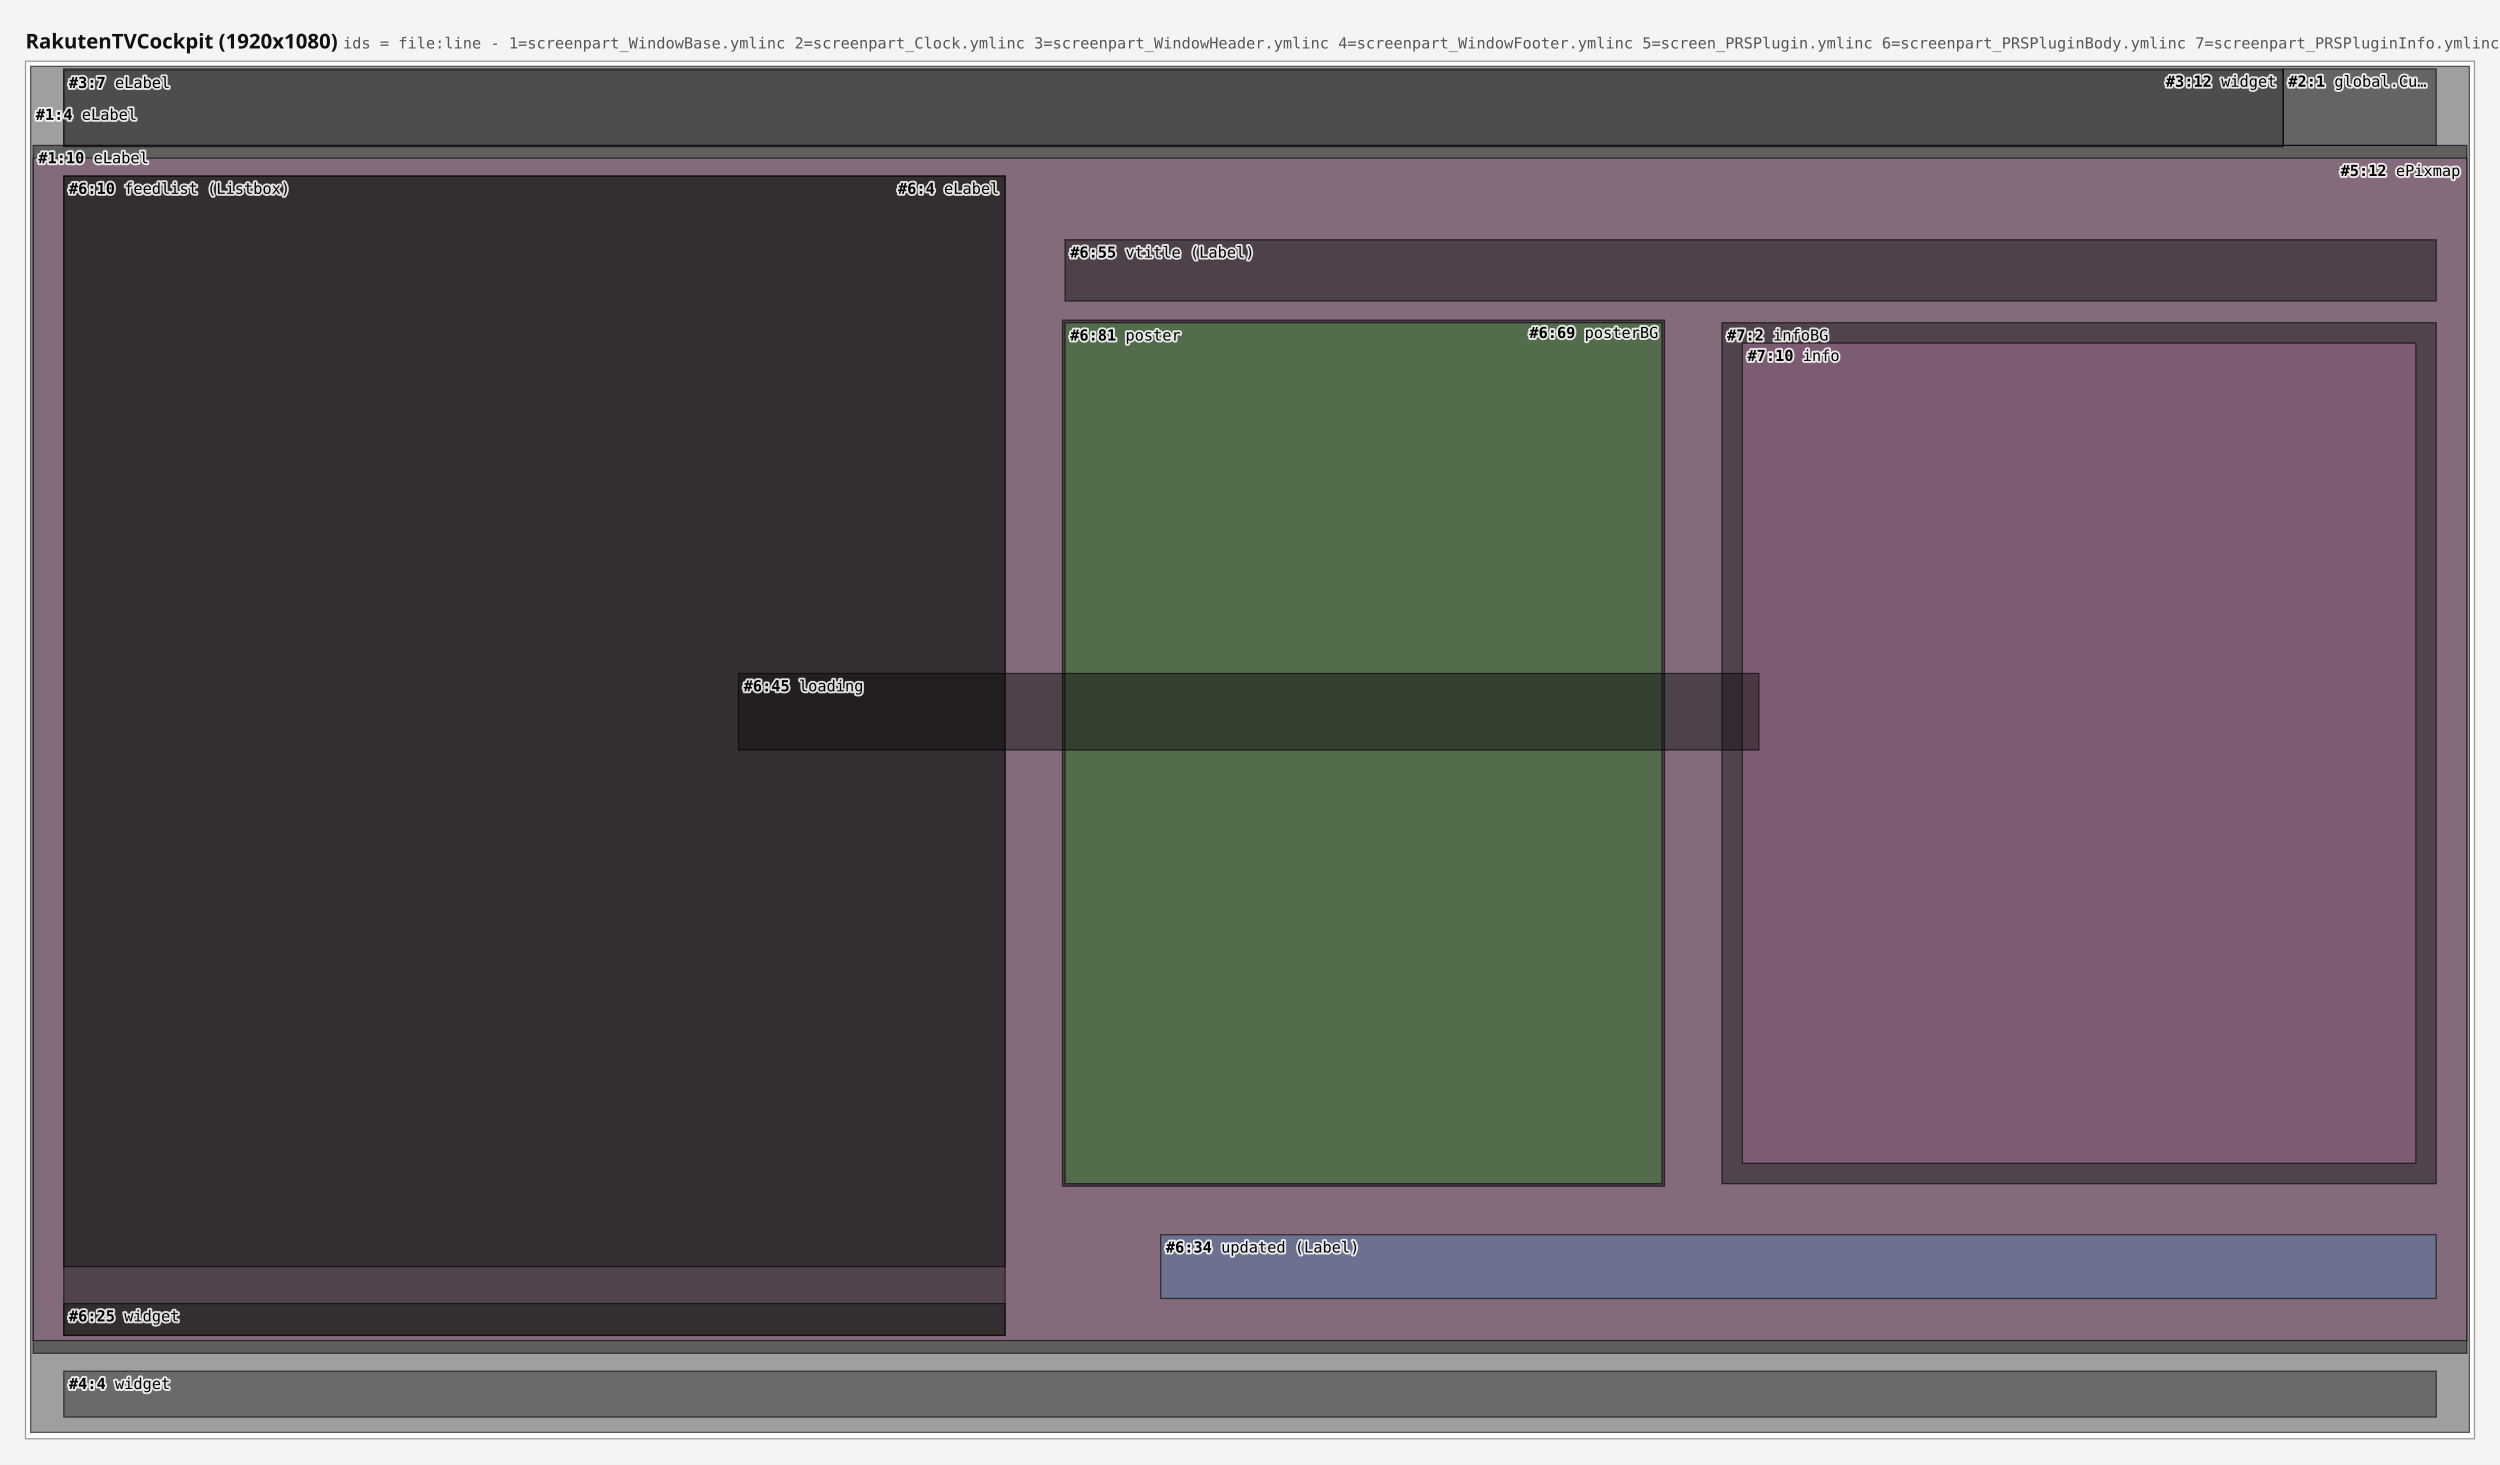
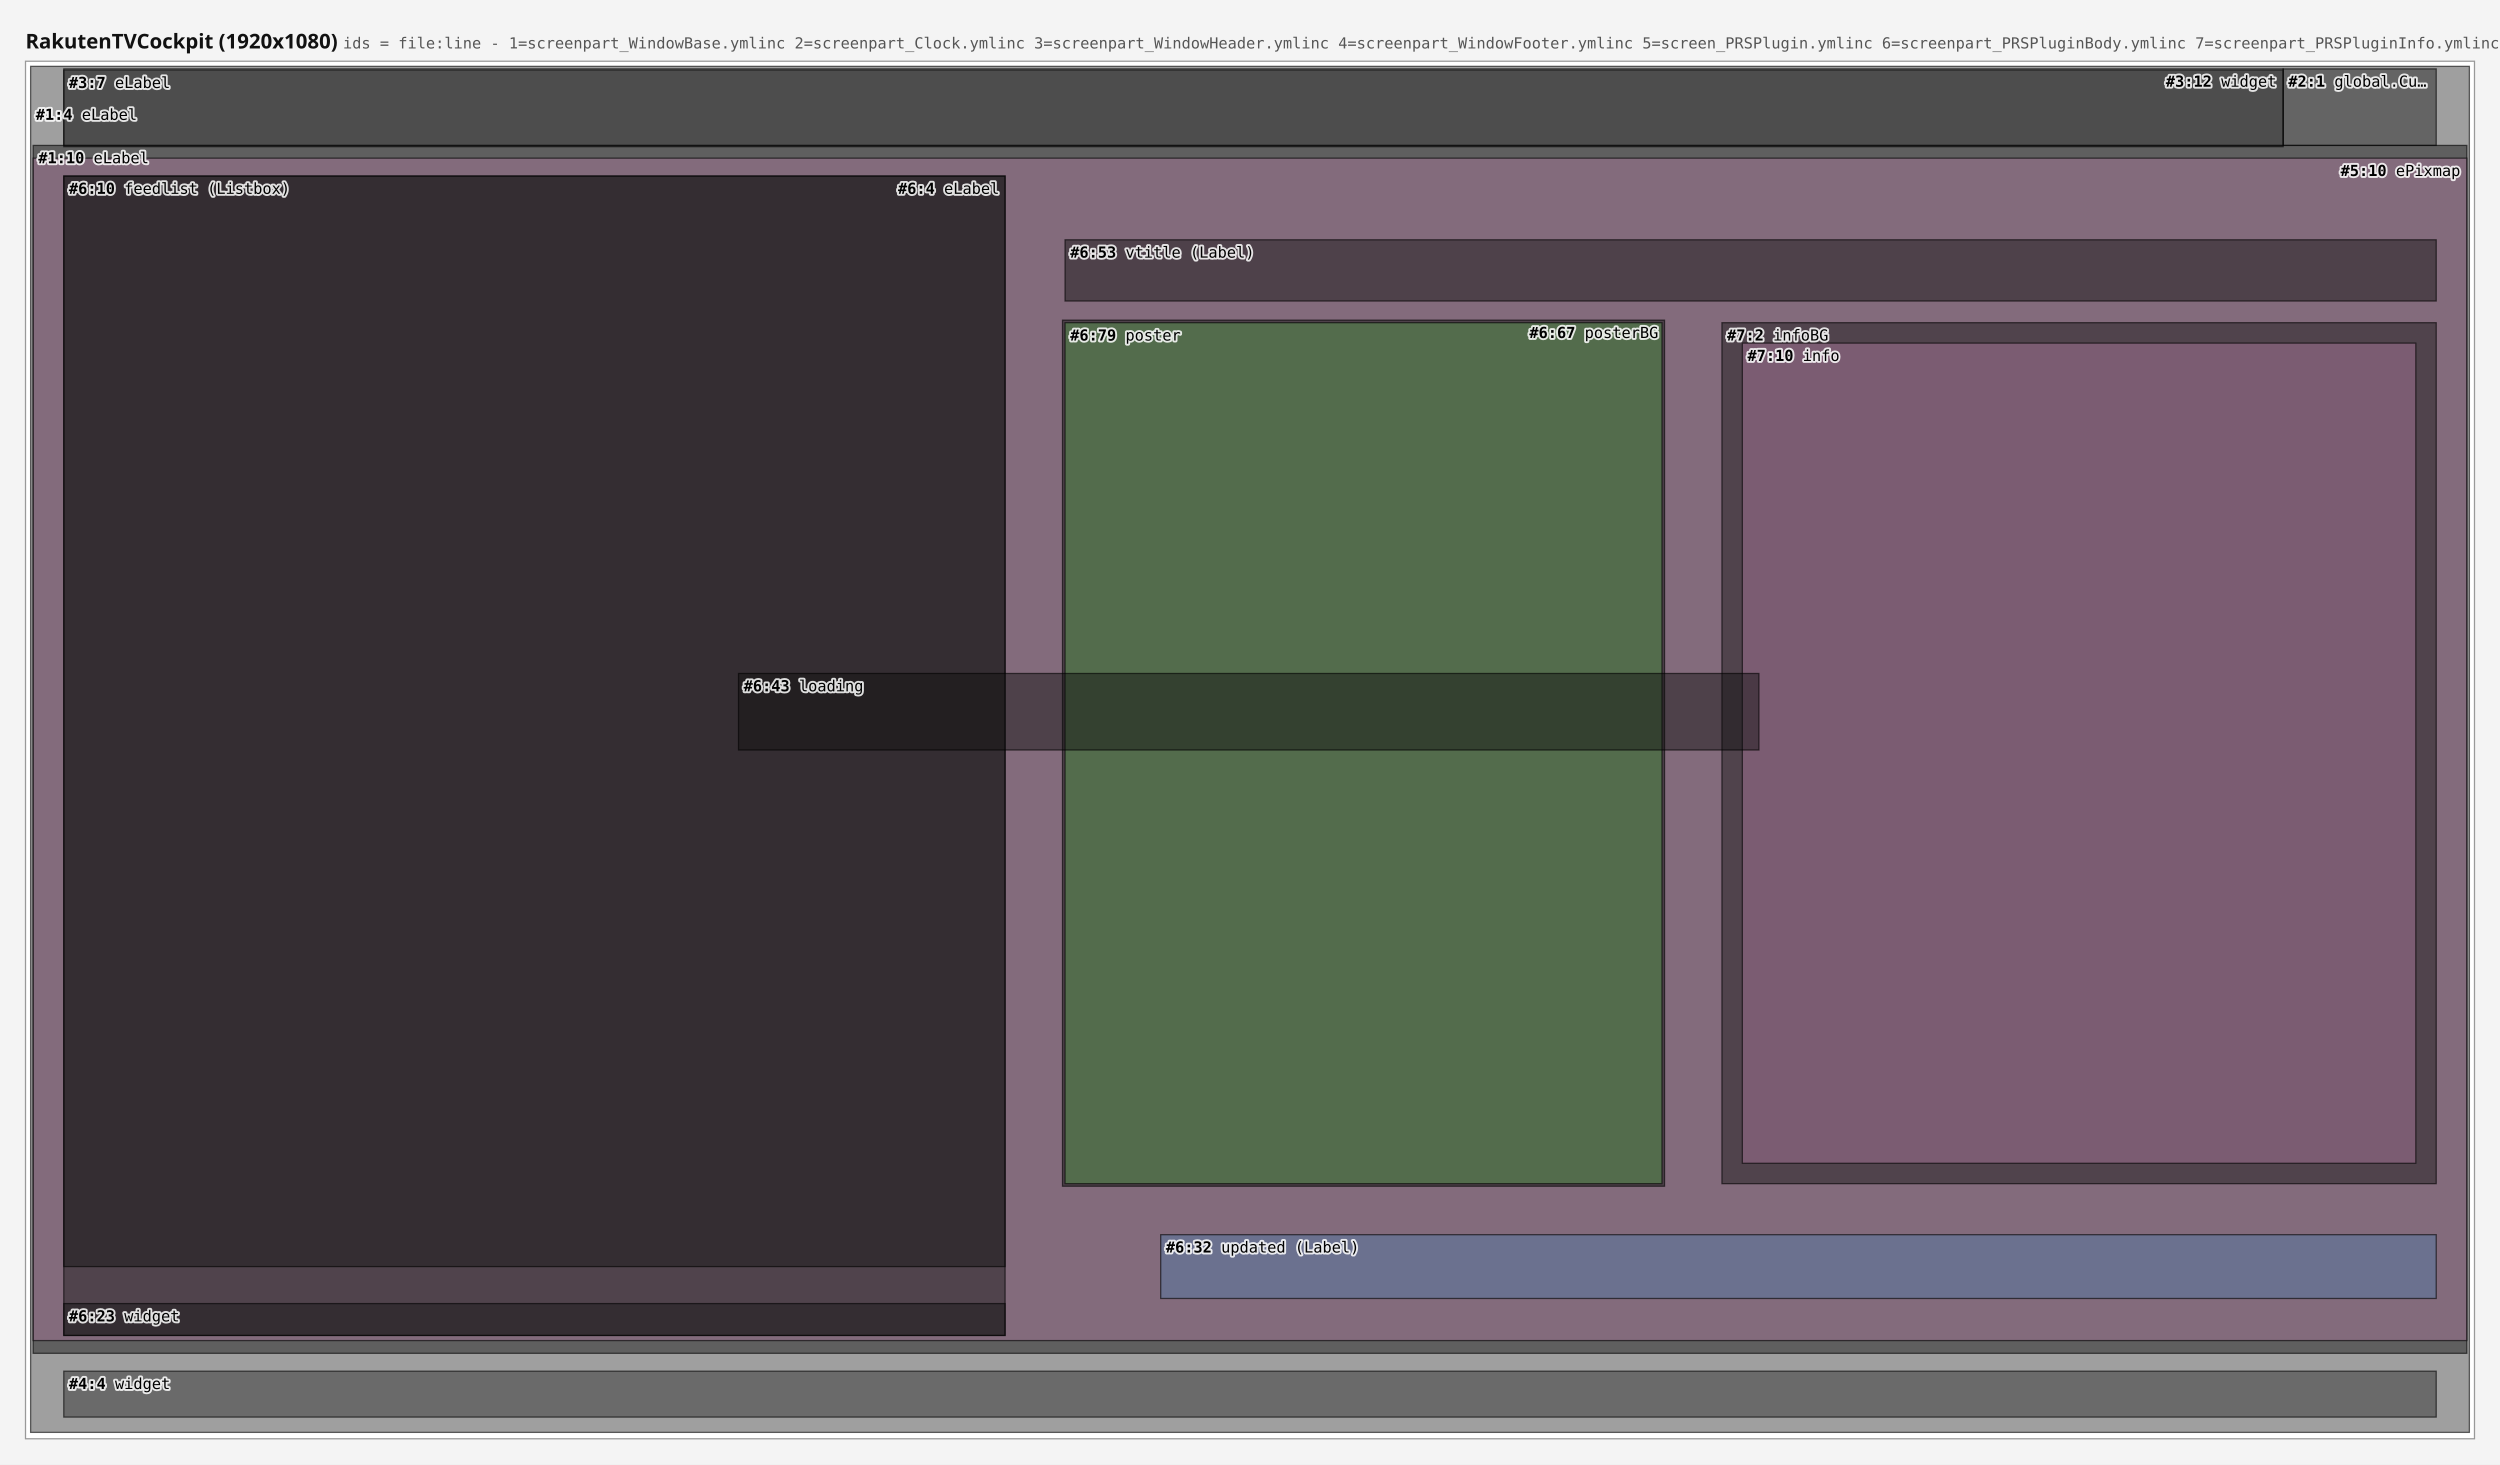
<svg xmlns="http://www.w3.org/2000/svg" width="1960" height="1148" viewBox="0 0 1960 1148">
  <rect x="0" y="0" width="1960" height="1148" fill="#f4f4f4" />
  <text x="20" y="38" font-family="sans-serif" font-size="16" font-weight="bold" fill="#111111">RakutenTVCockpit (1920x1080) <tspan font-family="monospace" font-size="12" font-weight="normal" fill="#555555">ids = file:line - 1=screenpart_WindowBase.ymlinc  2=screenpart_Clock.ymlinc  3=screenpart_WindowHeader.ymlinc  4=screenpart_WindowFooter.ymlinc  5=screen_PRSPlugin.ymlinc  6=screenpart_PRSPluginBody.ymlinc  7=screenpart_PRSPluginInfo.ymlinc</tspan>
  </text>
  <g data-screen="0" transform="translate(20,48)">
    <rect x="0" y="0" width="1920" height="1080" fill="#ffffff" stroke="#999999" stroke-width="1" />
    <rect data-ref="0:0" data-src="screenpart_WindowBase.ymlinc:4" x="4" y="4" width="1912" height="1071" fill="#2c2c2c" fill-opacity="0.45" stroke="#000000" stroke-opacity="0.6" stroke-width="1" />
    <rect data-ref="0:1" data-src="screenpart_WindowBase.ymlinc:10" x="6" y="66" width="1908" height="947" fill="#121212" fill-opacity="0.45" stroke="#000000" stroke-opacity="0.6" stroke-width="1" />
-     <rect data-ref="0:6" data-src="screen_PRSPlugin.ymlinc:12" x="6" y="76" width="1908" height="927" fill="#b07aa1" fill-opacity="0.45" stroke="#000000" stroke-opacity="0.6" stroke-width="1" />
+     <rect data-ref="0:6" data-src="screen_PRSPlugin.ymlinc:10" x="6" y="76" width="1908" height="927" fill="#b07aa1" fill-opacity="0.45" stroke="#000000" stroke-opacity="0.6" stroke-width="1" />
    <rect data-ref="0:15" data-src="screenpart_PRSPluginInfo.ymlinc:2" x="1330" y="205" width="560" height="675" fill="#121212" fill-opacity="0.45" stroke="#000000" stroke-opacity="0.6" stroke-width="1" />
    <rect data-ref="0:7" data-src="screenpart_PRSPluginBody.ymlinc:4" x="30" y="90" width="738" height="909" fill="#121212" fill-opacity="0.45" stroke="#000000" stroke-opacity="0.6" stroke-width="1" />
-     <rect data-ref="0:13" data-src="screenpart_PRSPluginBody.ymlinc:69" x="813" y="203" width="472" height="679" fill="#0e0e0e" fill-opacity="0.45" stroke="#000000" stroke-opacity="0.6" stroke-width="1" />
+     <rect data-ref="0:13" data-src="screenpart_PRSPluginBody.ymlinc:67" x="813" y="203" width="472" height="679" fill="#0e0e0e" fill-opacity="0.45" stroke="#000000" stroke-opacity="0.6" stroke-width="1" />
    <rect data-ref="0:8" data-src="screenpart_PRSPluginBody.ymlinc:10" x="30" y="90" width="738" height="855" fill="#121212" fill-opacity="0.45" stroke="#000000" stroke-opacity="0.6" stroke-width="1" />
-     <rect data-ref="0:9" data-src="screenpart_PRSPluginBody.ymlinc:25" x="30" y="974" width="738" height="25" fill="#121212" fill-opacity="0.45" stroke="#000000" stroke-opacity="0.6" stroke-width="1" />
-     <rect data-ref="0:10" data-src="screenpart_PRSPluginBody.ymlinc:34" x="890" y="920" width="1000" height="50" fill="#4e79a7" fill-opacity="0.45" stroke="#000000" stroke-opacity="0.6" stroke-width="1" />
-     <rect data-ref="0:12" data-src="screenpart_PRSPluginBody.ymlinc:55" x="815" y="140" width="1075" height="48" fill="#0e0e0e" fill-opacity="0.45" stroke="#000000" stroke-opacity="0.6" stroke-width="1" />
-     <rect data-ref="0:14" data-src="screenpart_PRSPluginBody.ymlinc:81" x="815" y="205" width="468" height="675" fill="#59a14f" fill-opacity="0.45" stroke="#000000" stroke-opacity="0.6" stroke-width="1" />
+     <rect data-ref="0:9" data-src="screenpart_PRSPluginBody.ymlinc:23" x="30" y="974" width="738" height="25" fill="#121212" fill-opacity="0.45" stroke="#000000" stroke-opacity="0.6" stroke-width="1" />
+     <rect data-ref="0:10" data-src="screenpart_PRSPluginBody.ymlinc:32" x="890" y="920" width="1000" height="50" fill="#4e79a7" fill-opacity="0.45" stroke="#000000" stroke-opacity="0.6" stroke-width="1" />
+     <rect data-ref="0:12" data-src="screenpart_PRSPluginBody.ymlinc:53" x="815" y="140" width="1075" height="48" fill="#0e0e0e" fill-opacity="0.45" stroke="#000000" stroke-opacity="0.6" stroke-width="1" />
+     <rect data-ref="0:14" data-src="screenpart_PRSPluginBody.ymlinc:79" x="815" y="205" width="468" height="675" fill="#59a14f" fill-opacity="0.45" stroke="#000000" stroke-opacity="0.6" stroke-width="1" />
    <rect data-ref="0:16" data-src="screenpart_PRSPluginInfo.ymlinc:10" x="1346" y="221" width="528" height="643" fill="#b07aa1" fill-opacity="0.45" stroke="#000000" stroke-opacity="0.6" stroke-width="1" />
    <rect data-ref="0:5" data-src="screenpart_WindowFooter.ymlinc:4" x="30" y="1027" width="1860" height="36" fill="#2c2c2c" fill-opacity="0.45" stroke="#000000" stroke-opacity="0.6" stroke-width="1" />
-     <rect data-ref="0:11" data-src="screenpart_PRSPluginBody.ymlinc:45" x="559" y="480" width="800" height="60" fill="#0e0e0e" fill-opacity="0.45" stroke="#000000" stroke-opacity="0.6" stroke-width="1" />
+     <rect data-ref="0:11" data-src="screenpart_PRSPluginBody.ymlinc:43" x="559" y="480" width="800" height="60" fill="#0e0e0e" fill-opacity="0.45" stroke="#000000" stroke-opacity="0.6" stroke-width="1" />
    <rect data-ref="0:3" data-src="screenpart_WindowHeader.ymlinc:7" x="30" y="7" width="1740" height="60" fill="#2c2c2c" fill-opacity="0.45" stroke="#000000" stroke-opacity="0.6" stroke-width="1" />
    <rect data-ref="0:2" data-src="screenpart_Clock.ymlinc:1" x="1770" y="6" width="120" height="60" fill="#1d1d1d" fill-opacity="0.45" stroke="#000000" stroke-opacity="0.6" stroke-width="1" />
    <rect data-ref="0:4" data-src="screenpart_WindowHeader.ymlinc:12" x="30" y="6" width="1740" height="60" fill="#2c2c2c" fill-opacity="0.45" stroke="#000000" stroke-opacity="0.6" stroke-width="1" />
    <g pointer-events="none" font-family="monospace" font-size="12" fill="#000000" stroke="#ffffff" stroke-width="3" stroke-opacity="0.85" stroke-linejoin="round" paint-order="stroke">
      <text x="8" y="46">
        <tspan font-weight="bold">#1:4</tspan> eLabel</text>
      <text x="10" y="80">
        <tspan font-weight="bold">#1:10</tspan> eLabel</text>
      <text x="1815" y="90">
-         <tspan font-weight="bold">#5:12</tspan> ePixmap</text>
+         <tspan font-weight="bold">#5:10</tspan> ePixmap</text>
      <text x="1334" y="219">
        <tspan font-weight="bold">#7:2</tspan> infoBG</text>
      <text x="684" y="104">
        <tspan font-weight="bold">#6:4</tspan> eLabel</text>
      <text x="1179" y="217">
-         <tspan font-weight="bold">#6:69</tspan> posterBG</text>
+         <tspan font-weight="bold">#6:67</tspan> posterBG</text>
      <text x="34" y="104">
        <tspan font-weight="bold">#6:10</tspan> feedlist (Listbox)</text>
      <text x="34" y="988">
-         <tspan font-weight="bold">#6:25</tspan> widget</text>
+         <tspan font-weight="bold">#6:23</tspan> widget</text>
      <text x="894" y="934">
-         <tspan font-weight="bold">#6:34</tspan> updated (Label)</text>
+         <tspan font-weight="bold">#6:32</tspan> updated (Label)</text>
      <text x="819" y="154">
-         <tspan font-weight="bold">#6:55</tspan> vtitle (Label)</text>
+         <tspan font-weight="bold">#6:53</tspan> vtitle (Label)</text>
      <text x="819" y="219">
-         <tspan font-weight="bold">#6:81</tspan> poster</text>
+         <tspan font-weight="bold">#6:79</tspan> poster</text>
      <text x="1350" y="235">
        <tspan font-weight="bold">#7:10</tspan> info</text>
      <text x="34" y="1041">
        <tspan font-weight="bold">#4:4</tspan> widget</text>
      <text x="563" y="494">
-         <tspan font-weight="bold">#6:45</tspan> loading</text>
+         <tspan font-weight="bold">#6:43</tspan> loading</text>
      <text x="34" y="21">
        <tspan font-weight="bold">#3:7</tspan> eLabel</text>
      <text x="1774" y="20">
        <tspan font-weight="bold">#2:1</tspan> global.Cu…</text>
      <text x="1678" y="20">
        <tspan font-weight="bold">#3:12</tspan> widget</text>
    </g>
  </g>
</svg>
